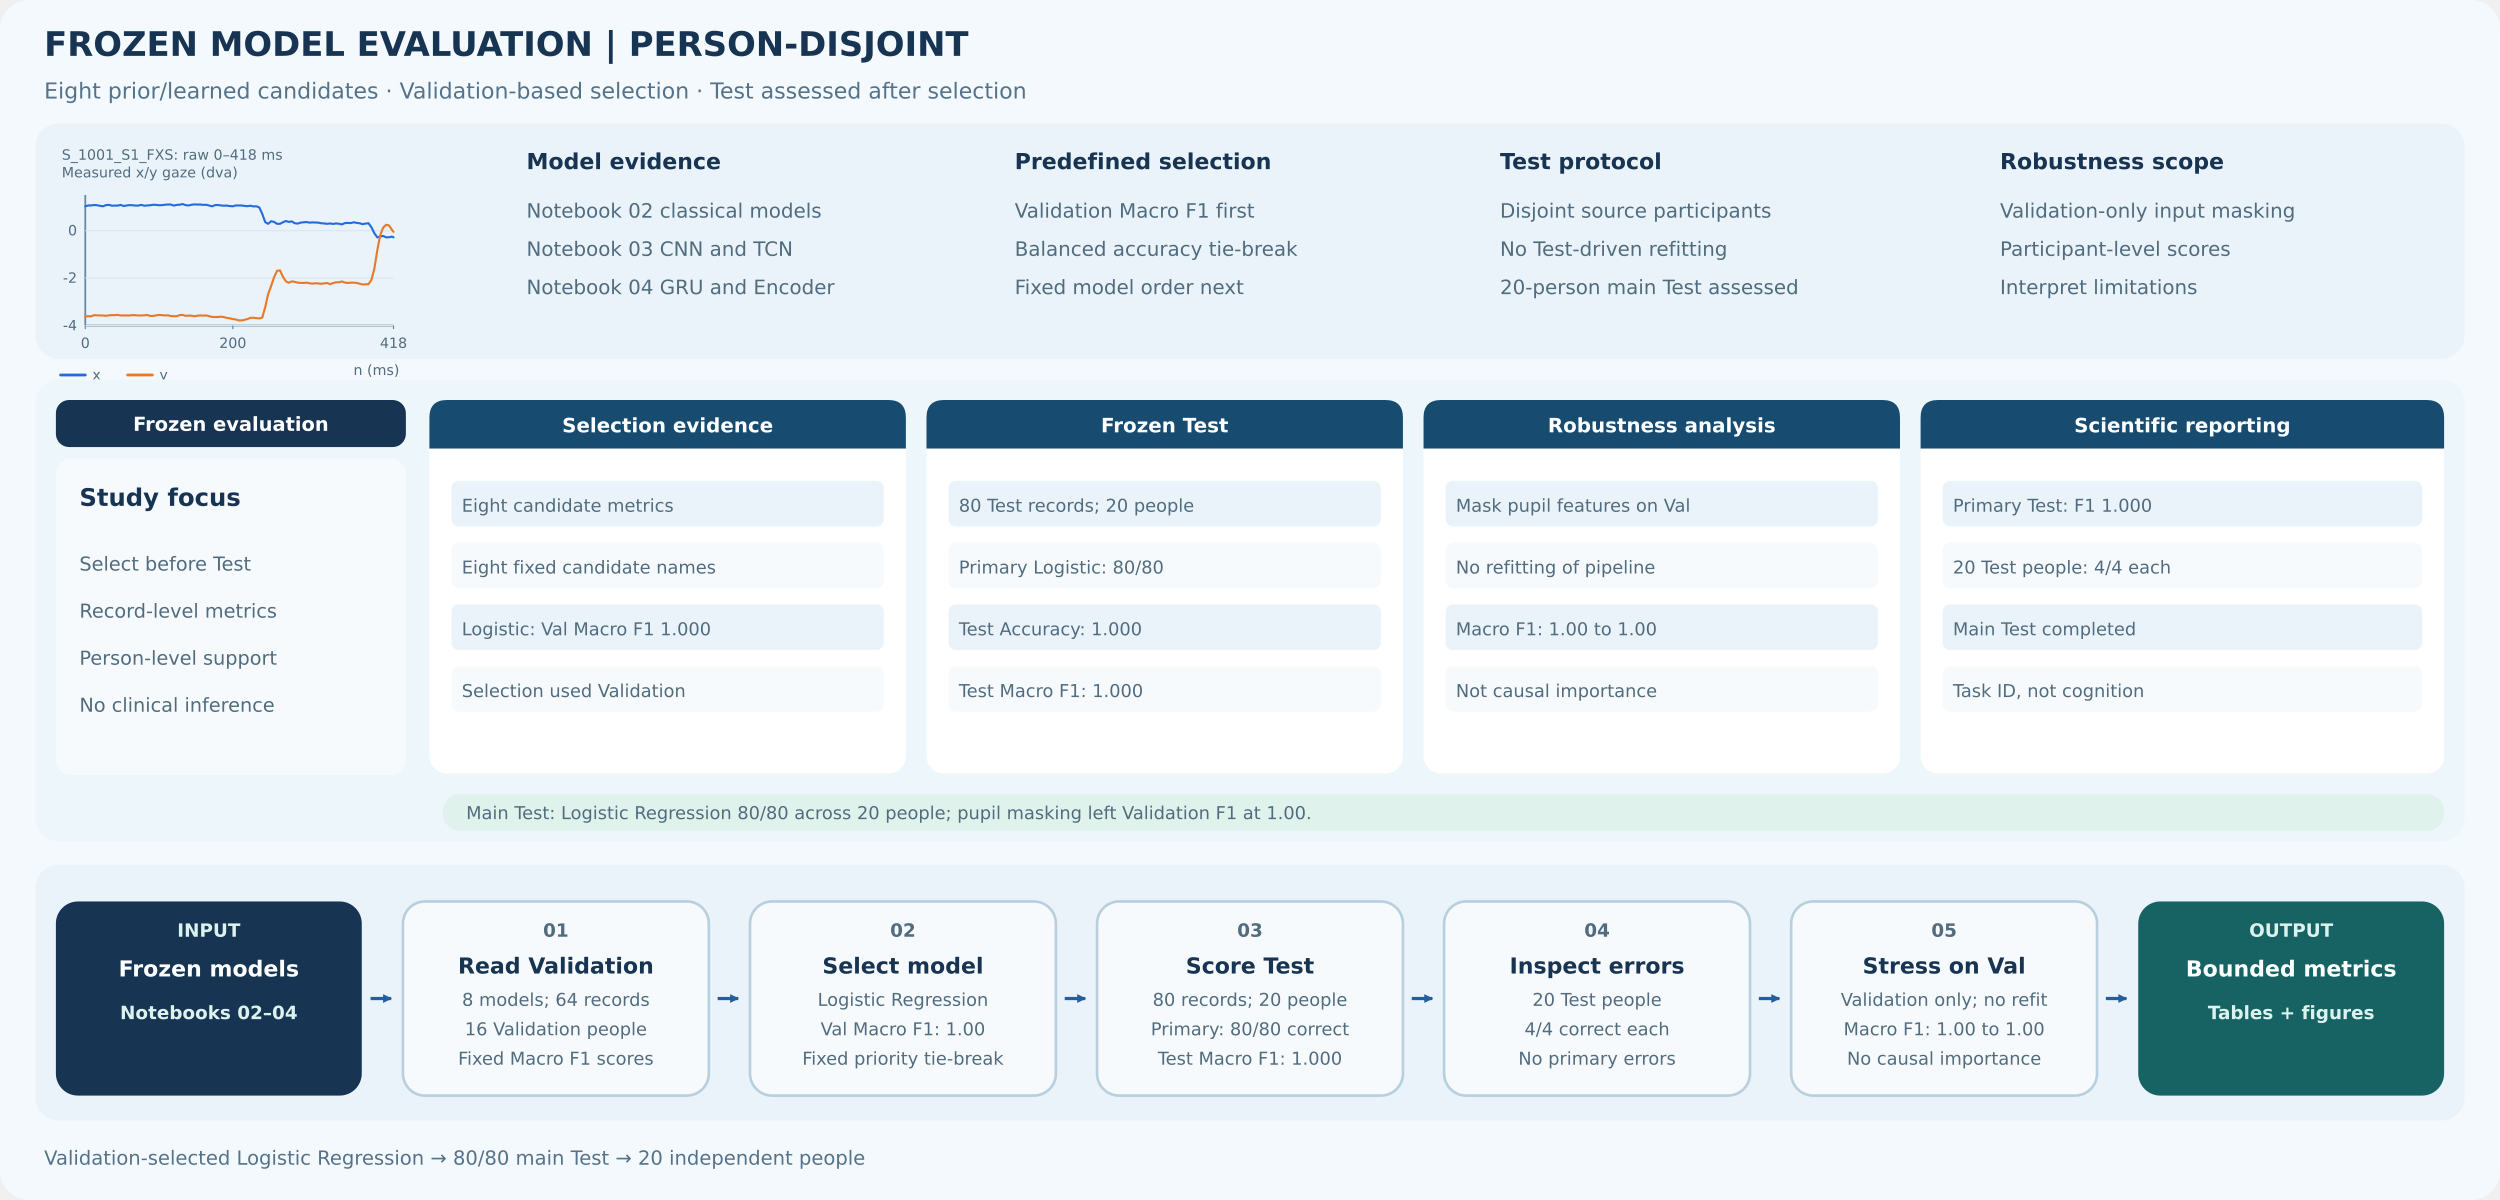
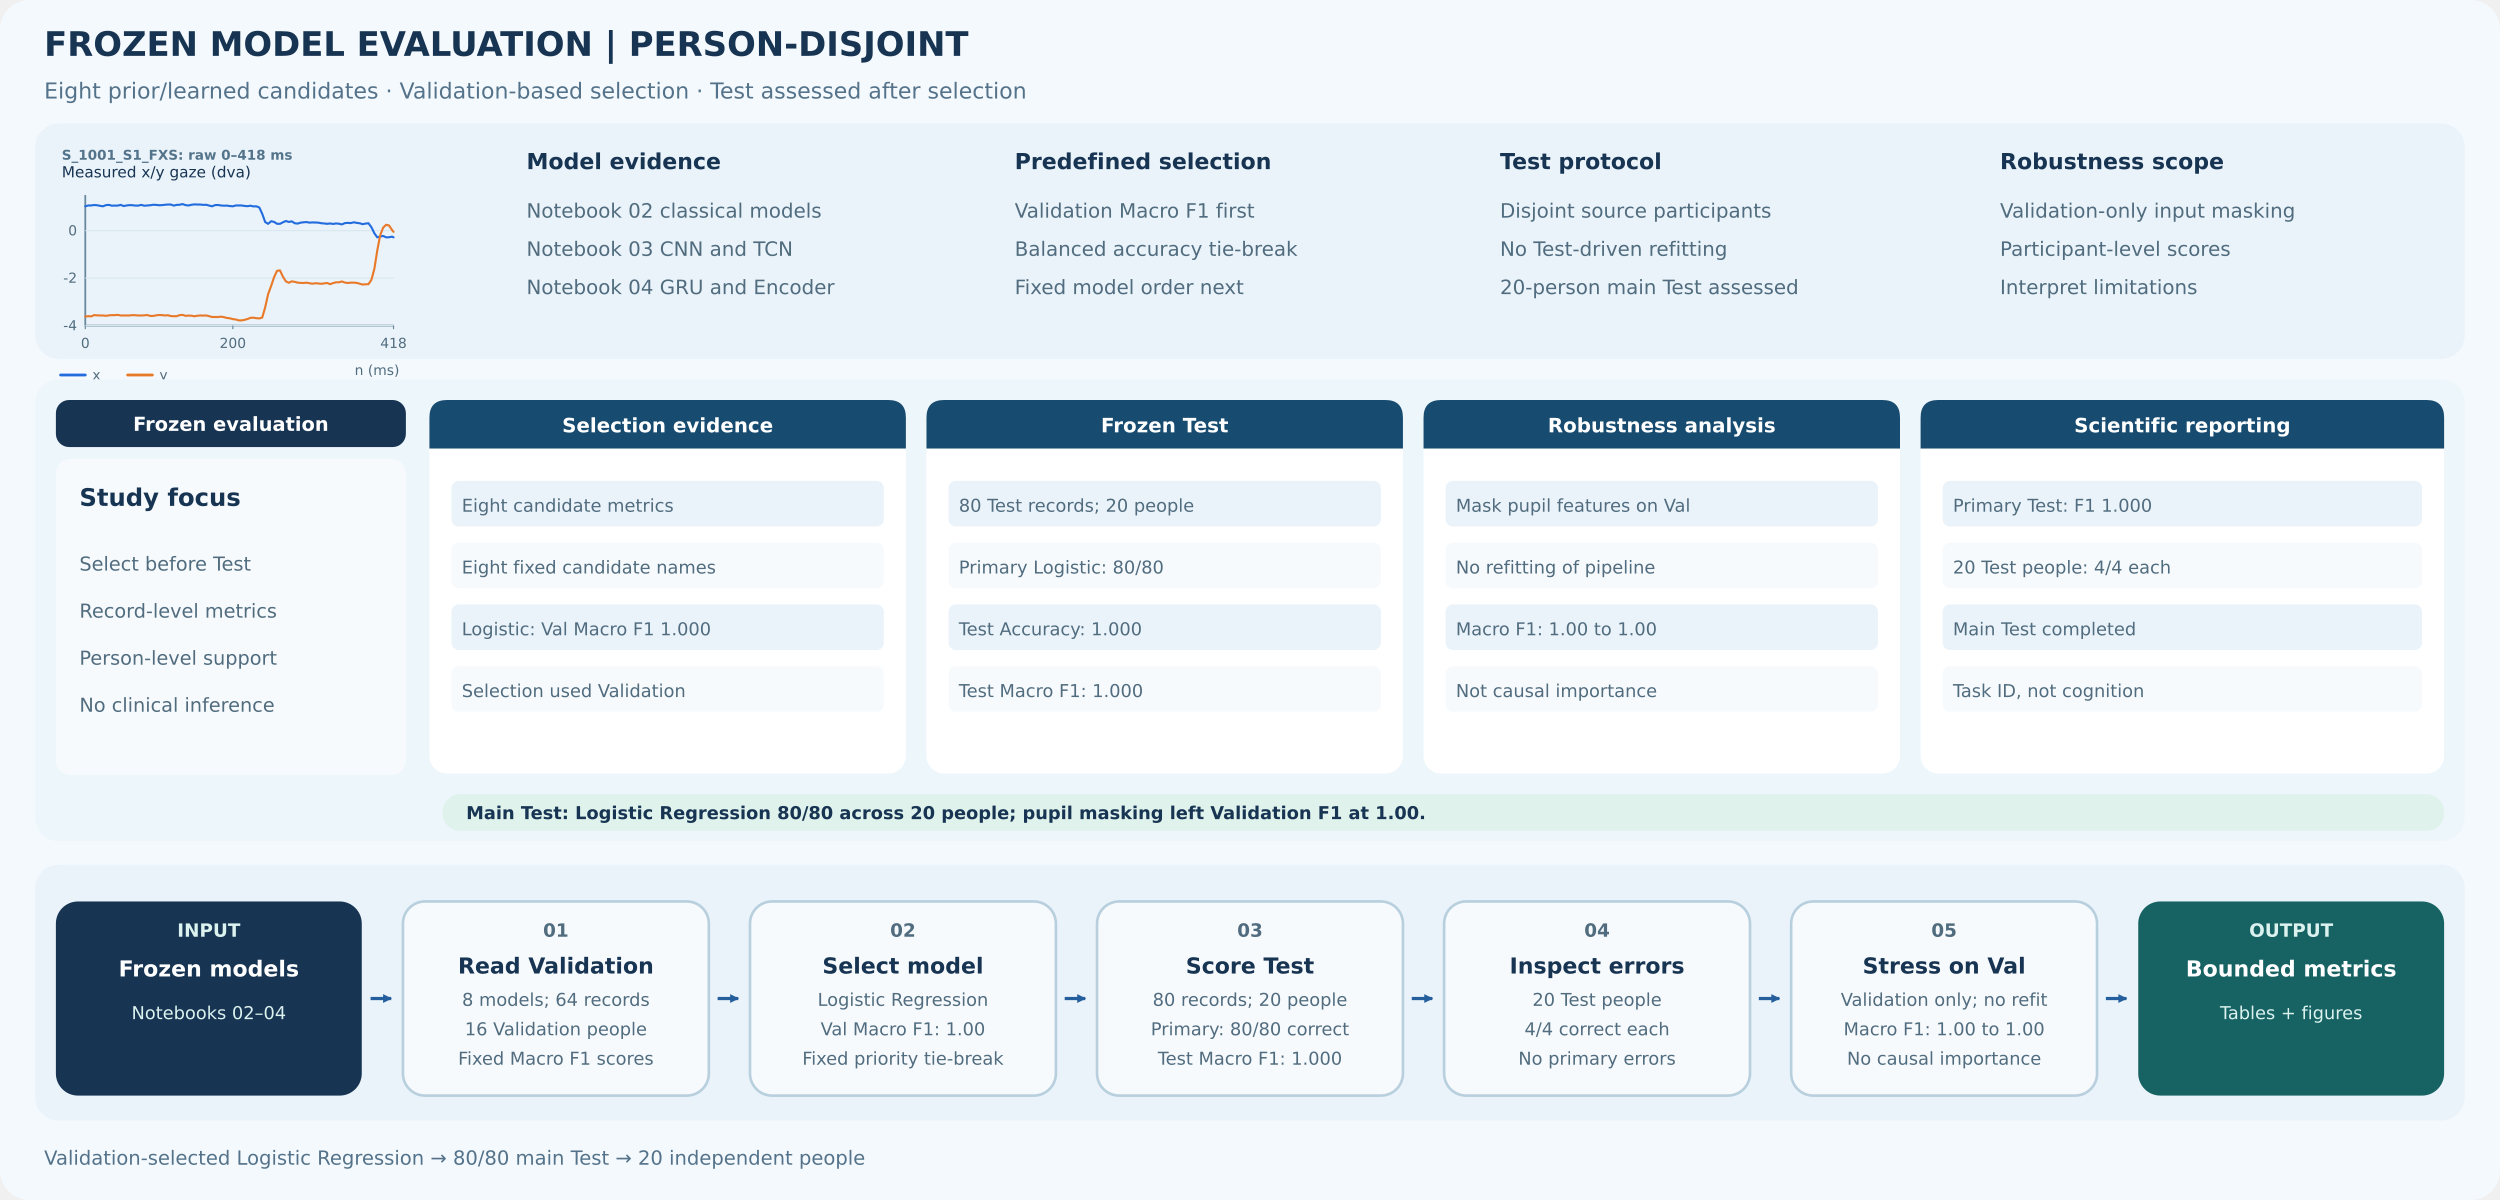
<svg xmlns="http://www.w3.org/2000/svg" width="1700" height="816" viewBox="0 0 1700 816" role="img" aria-labelledby="svg-title svg-desc">
  <defs>
    <style>
- .title{font:700 23px DejaVu Sans,Arial,sans-serif;fill:#173453}.subtitle{font:400 15px DejaVu Sans,Arial,sans-serif;fill:#54738A}.sourceheading{font:700 11.5px DejaVu Sans,Arial,sans-serif;fill:#53738A}.sourcebody{font:400 13px DejaVu Sans,Arial,sans-serif;fill:#173453}.ctxhead{font:700 15px DejaVu Sans,Arial,sans-serif;fill:#173453}.ctxbody{font:400 13.5px DejaVu Sans,Arial,sans-serif;fill:#506C7E}.focushead{font:700 16.5px DejaVu Sans,Arial,sans-serif;fill:#173453}.focusbody{font:400 13.1px DejaVu Sans,Arial,sans-serif;fill:#506C7E}.sectionlabel{font:700 13.2px DejaVu Sans,Arial,sans-serif;fill:white}.panelhead{font:700 13.5px DejaVu Sans,Arial,sans-serif;fill:white}.panelbody{font:400 12.1px DejaVu Sans,Arial,sans-serif;fill:#506C7E}.nodeid{font:700 12.5px DejaVu Sans,Arial,sans-serif;fill:#506C7E}.nodetitle{font:700 15px DejaVu Sans,Arial,sans-serif;fill:#173453}.nodedesc{font:400 12.1px DejaVu Sans,Arial,sans-serif;fill:#506C7E}.endnodeid{font:700 12.5px DejaVu Sans,Arial,sans-serif;fill:#DBF2EF}.endnodetitle{font:700 15px DejaVu Sans,Arial,sans-serif;fill:white}.footer{font:400 13.3px DejaVu Sans,Arial,sans-serif;fill:#54738A}.overview-id{font:700 11.3px DejaVu Sans,Arial,sans-serif;fill:#506C7E}.overview-title{font:700 12.9px DejaVu Sans,Arial,sans-serif;fill:#173453}.overview-body{font:400 10.9px DejaVu Sans,Arial,sans-serif;fill:#506C7E}.overview-terminal-id{font:700 11.3px DejaVu Sans,Arial,sans-serif;fill:#DBF2EF}.overview-terminal-title{font:700 12.9px DejaVu Sans,Arial,sans-serif;fill:#FFFFFF}.overview-terminal-body{font:400 10.9px DejaVu Sans,Arial,sans-serif;fill:#DBF2EF}</style>
+ text { font-family: DejaVu Sans, Arial, sans-serif; font-weight: 400; }
+ .figure-title { font-size:23px; font-weight:700; fill:#173453; }
+ .subtitle { font-size:15px; fill:#54738A; }
+ .source-heading { font-size:11.5px; font-weight:700; fill:#53738A; }
+ .source-label { font-size:13px; fill:#173453; }
+ .context-heading { font-size:15px; font-weight:700; fill:#173453; }
+ .context-body { font-size:13.5px; fill:#506C7E; }
+ .section-label { font-size:13.2px; font-weight:700; fill:#FFFFFF; }
+ .focus-heading { font-size:16.5px; font-weight:700; fill:#173453; }
+ .focus-body { font-size:13.1px; fill:#506C7E; }
+ .qualification { font-size:11.5px; font-weight:700; fill:#506C7E; }
+ .card-heading { font-size:13.5px; font-weight:700; fill:#FFFFFF; }
+ .card-body { font-size:12.1px; fill:#506C7E; }
+ .chart-label { font-size:11.8px; fill:#506C7E; }
+ .scientific-note { font-size:12.1px; font-weight:700; fill:#173453; }
+ .workflow-id { font-size:12.5px; font-weight:700; fill:#506C7E; }
+ .workflow-heading { font-size:15px; font-weight:700; fill:#173453; }
+ .workflow-body { font-size:12.1px; fill:#506C7E; }
+ .terminal-id { font-size:12.5px; font-weight:700; fill:#DBF2EF; }
+ .terminal-heading { font-size:15px; font-weight:700; fill:#FFFFFF; }
+ .terminal-body { font-size:12.1px; fill:#DBF2EF; }
+ .footer { font-size:13.3px; fill:#54738A; }
+ </style>
    <marker id="arr" markerWidth="6" markerHeight="6" refX="5.5" refY="3" orient="auto" markerUnits="userSpaceOnUse">
      <path d="M0 0 L6 3 L0 6 Z" fill="#245E9D" />
    </marker>
  </defs>
  <rect x="0" y="0" width="1700" height="816" rx="20" fill="#F4F9FD" stroke="none" stroke-width="1" />
  <g id="band-0-header">
-     <text x="30" y="38" class="title">FROZEN MODEL EVALUATION | PERSON-DISJOINT</text>
+     <text x="30" y="38" class="figure-title">FROZEN MODEL EVALUATION | PERSON-DISJOINT</text>
    <text x="30" y="67" class="subtitle">Eight prior/learned candidates · Validation-based selection · Test assessed after selection</text>
  </g>
  <g id="band-1-context">
    <rect x="24" y="84" width="1652" height="160" rx="16" fill="#EAF3FA" stroke-width="2" />
    <g id="source-record" aria-label="Measured horizontal and vertical gaze excerpt from original GazeBase record S_1001_S1_FXS" transform="translate(-204.4 -153) scale(0.8)">
-       <text x="308" y="327" class="panelbody">S_1001_S1_FXS: raw 0–418 ms</text>
-       <text x="308" y="342" class="panelbody">Measured x/y gaze (dva)</text>
+       <text x="308" y="327" class="source-heading">S_1001_S1_FXS: raw 0–418 ms</text>
+       <text x="308" y="342" class="source-label">Measured x/y gaze (dva)</text>
      <line x1="328" y1="357" x2="328" y2="468" stroke="#66879D" stroke-width="1.5" />
      <line x1="328" y1="468" x2="590" y2="468" stroke="#66879D" stroke-width="1.5" />
      <line x1="328" y1="468" x2="590" y2="468" stroke="#D9E6EF" stroke-width="1" />
-       <text x="321" y="472" class="panelbody" text-anchor="end">-4</text>
+       <text x="321" y="472" class="chart-label" text-anchor="end">-4</text>
      <line x1="328" y1="427.6" x2="590" y2="427.6" stroke="#D9E6EF" stroke-width="1" />
-       <text x="321" y="431.6" class="panelbody" text-anchor="end">-2</text>
+       <text x="321" y="431.6" class="chart-label" text-anchor="end">-2</text>
      <line x1="328" y1="387.3" x2="590" y2="387.3" stroke="#D9E6EF" stroke-width="1" />
-       <text x="321" y="391.3" class="panelbody" text-anchor="end">0</text>
+       <text x="321" y="391.3" class="chart-label" text-anchor="end">0</text>
      <line x1="328" y1="468" x2="328" y2="471" stroke="#66879D" stroke-width="1" />
-       <text x="328" y="487" class="panelbody" text-anchor="middle">0</text>
+       <text x="328" y="487" class="chart-label" text-anchor="middle">0</text>
      <line x1="453.4" y1="468" x2="453.4" y2="471" stroke="#66879D" stroke-width="1" />
-       <text x="453.4" y="487" class="panelbody" text-anchor="middle">200</text>
+       <text x="453.4" y="487" class="chart-label" text-anchor="middle">200</text>
      <line x1="590" y1="468" x2="590" y2="471" stroke="#66879D" stroke-width="1" />
-       <text x="590" y="487" class="panelbody" text-anchor="middle">418</text>
+       <text x="590" y="487" class="chart-label" text-anchor="middle">418</text>
      <path d="M328.0 366.6 L330.5 365.9 L333.0 365.9 L335.5 365.5 L338.0 365.7 L340.5 366.2 L343.0 366.6 L345.6 365.6 L348.1 365.4 L350.6 366.1 L353.1 366.0 L355.6 366.0 L358.1 365.4 L360.6 366.4 L363.1 365.9 L365.6 365.6 L368.1 365.7 L370.6 366.0 L373.1 366.0 L375.6 365.4 L378.1 366.1 L380.7 365.9 L383.2 365.7 L385.7 365.3 L388.2 365.4 L390.7 365.7 L393.2 365.6 L395.7 365.3 L398.2 365.1 L400.7 365.1 L403.2 366.0 L405.7 365.4 L408.2 365.3 L410.7 364.7 L413.2 365.6 L415.8 365.9 L418.3 365.3 L420.8 365.0 L423.3 365.1 L425.8 365.1 L428.3 365.4 L430.8 365.3 L433.3 366.0 L435.8 366.6 L438.3 365.6 L440.8 365.5 L443.3 365.9 L445.8 366.1 L448.3 366.0 L450.9 366.4 L453.4 366.6 L455.9 365.9 L458.4 365.9 L460.9 365.9 L463.4 366.3 L465.9 366.5 L468.4 366.1 L470.9 366.7 L473.4 366.6 L475.9 367.6 L478.4 373.0 L480.9 380.0 L483.4 381.5 L486.0 379.3 L488.5 379.9 L491.0 381.5 L493.5 381.5 L496.0 380.2 L498.5 379.1 L501.0 379.9 L503.5 379.4 L506.0 381.0 L508.5 381.3 L511.0 380.5 L513.5 380.2 L516.0 380.0 L518.5 380.5 L521.1 380.3 L523.6 380.4 L526.1 380.5 L528.6 381.0 L531.1 381.2 L533.6 381.5 L536.1 381.2 L538.6 381.6 L541.1 381.2 L543.6 381.4 L546.1 382.0 L548.6 380.9 L551.1 380.7 L553.6 380.9 L556.2 380.2 L558.7 380.7 L561.2 381.0 L563.7 381.8 L566.2 381.3 L568.7 381.0 L571.2 384.4 L573.7 389.5 L576.2 393.0 L578.7 392.3 L581.2 391.8 L583.7 393.0 L586.2 392.9 L588.7 392.4 L590.0 393.0" fill="none" stroke="#236CDE" stroke-width="1.8" stroke-linecap="round" stroke-linejoin="round" />
      <path d="M328.0 460.3 L330.5 460.0 L333.0 460.2 L335.5 459.1 L338.0 459.3 L340.5 459.4 L343.0 459.4 L345.6 459.7 L348.1 459.3 L350.6 459.1 L353.1 459.1 L355.6 458.9 L358.1 459.4 L360.6 459.4 L363.1 459.4 L365.6 459.4 L368.1 459.1 L370.6 459.2 L373.1 459.4 L375.6 459.4 L378.1 459.3 L380.7 459.0 L383.2 459.8 L385.7 459.8 L388.2 459.3 L390.7 459.0 L393.2 459.1 L395.7 459.4 L398.2 459.2 L400.7 459.9 L403.2 460.0 L405.7 460.0 L408.2 459.1 L410.7 458.9 L413.2 459.7 L415.8 459.5 L418.3 459.6 L420.8 460.1 L423.3 459.6 L425.8 459.4 L428.3 459.5 L430.8 459.4 L433.3 460.0 L435.8 460.7 L438.3 460.7 L440.8 460.7 L443.3 460.4 L445.8 460.8 L448.3 461.5 L450.9 461.8 L453.4 462.5 L455.9 462.8 L458.4 463.6 L460.9 463.6 L463.4 463.1 L465.9 462.4 L468.4 461.4 L470.9 461.3 L473.4 461.7 L475.9 461.9 L478.4 461.2 L480.9 452.5 L483.4 441.3 L486.0 434.2 L488.5 426.8 L491.0 421.4 L493.5 421.1 L496.0 426.5 L498.5 430.4 L501.0 431.6 L503.5 430.4 L506.0 430.8 L508.5 431.5 L511.0 431.7 L513.5 431.8 L516.0 431.5 L518.5 432.0 L521.1 432.4 L523.6 432.0 L526.1 432.2 L528.6 432.5 L531.1 432.1 L533.6 431.8 L536.1 432.8 L538.6 431.9 L541.1 431.2 L543.6 431.2 L546.1 430.5 L548.6 431.4 L551.1 431.8 L553.6 431.5 L556.2 431.5 L558.7 431.7 L561.2 432.4 L563.7 433.1 L566.2 432.9 L568.7 432.8 L571.2 429.1 L573.7 419.8 L576.2 404.0 L578.7 391.1 L581.2 384.7 L583.7 382.3 L586.2 382.9 L588.7 386.7 L590.0 388.3" fill="none" stroke="#E87929" stroke-width="1.8" stroke-linecap="round" stroke-linejoin="round" />
      <path d="M307 510 L328 510" fill="none" stroke="#236CDE" stroke-width="2.4" stroke-linecap="round" stroke-linejoin="round" />
-       <text x="334" y="514" class="panelbody">x</text>
+       <text x="334" y="514" class="chart-label">x</text>
      <path d="M364 510 L385 510" fill="none" stroke="#E87929" stroke-width="2.4" stroke-linecap="round" stroke-linejoin="round" />
-       <text x="391" y="514" class="panelbody">y</text>
-       <text x="595" y="510" class="panelbody" text-anchor="end">n (ms)</text>
+       <text x="391" y="514" class="chart-label">y</text>
+       <text x="595" y="510" class="chart-label" text-anchor="end">n (ms)</text>
    </g>
    <g id="context-1">
-       <text x="358" y="115" class="ctxhead">Model evidence</text>
-       <text x="358" y="148" class="ctxbody">Notebook 02 classical models</text>
-       <text x="358" y="174" class="ctxbody">Notebook 03 CNN and TCN</text>
-       <text x="358" y="200" class="ctxbody">Notebook 04 GRU and Encoder</text>
+       <text x="358" y="115" class="context-heading">Model evidence</text>
+       <text x="358" y="148" class="context-body">Notebook 02 classical models</text>
+       <text x="358" y="174" class="context-body">Notebook 03 CNN and TCN</text>
+       <text x="358" y="200" class="context-body">Notebook 04 GRU and Encoder</text>
    </g>
    <g id="context-2">
-       <text x="690" y="115" class="ctxhead">Predefined selection</text>
-       <text x="690" y="148" class="ctxbody">Validation Macro F1 first</text>
-       <text x="690" y="174" class="ctxbody">Balanced accuracy tie-break</text>
-       <text x="690" y="200" class="ctxbody">Fixed model order next</text>
+       <text x="690" y="115" class="context-heading">Predefined selection</text>
+       <text x="690" y="148" class="context-body">Validation Macro F1 first</text>
+       <text x="690" y="174" class="context-body">Balanced accuracy tie-break</text>
+       <text x="690" y="200" class="context-body">Fixed model order next</text>
    </g>
    <g id="context-3">
-       <text x="1020" y="115" class="ctxhead">Test protocol</text>
-       <text x="1020" y="148" class="ctxbody">Disjoint source participants</text>
-       <text x="1020" y="174" class="ctxbody">No Test-driven refitting</text>
-       <text x="1020" y="200" class="ctxbody">20-person main Test assessed</text>
+       <text x="1020" y="115" class="context-heading">Test protocol</text>
+       <text x="1020" y="148" class="context-body">Disjoint source participants</text>
+       <text x="1020" y="174" class="context-body">No Test-driven refitting</text>
+       <text x="1020" y="200" class="context-body">20-person main Test assessed</text>
    </g>
    <g id="context-4">
-       <text x="1360" y="115" class="ctxhead">Robustness scope</text>
-       <text x="1360" y="148" class="ctxbody">Validation-only input masking</text>
-       <text x="1360" y="174" class="ctxbody">Participant-level scores</text>
-       <text x="1360" y="200" class="ctxbody">Interpret limitations</text>
+       <text x="1360" y="115" class="context-heading">Robustness scope</text>
+       <text x="1360" y="148" class="context-body">Validation-only input masking</text>
+       <text x="1360" y="174" class="context-body">Participant-level scores</text>
+       <text x="1360" y="200" class="context-body">Interpret limitations</text>
    </g>
  </g>
  <g id="band-2-analysis">
    <rect x="24" y="258" width="1652" height="314" rx="16" fill="#EDF6FB" stroke-width="1.5" />
    <g id="focus">
      <rect x="38" y="272" width="238" height="32" rx="9" fill="#173453" stroke-width="1.5" />
-       <text x="157" y="293" class="sectionlabel" text-anchor="middle">Frozen evaluation</text>
+       <text x="157" y="293" class="section-label" text-anchor="middle">Frozen evaluation</text>
      <rect x="38" y="312" width="238" height="215" rx="10" fill="#F7FAFD" stroke-width="1.5" />
-       <text x="54" y="344" class="focushead">Study focus</text>
-       <text x="54" y="388" class="focusbody">Select before Test</text>
-       <text x="54" y="420" class="focusbody">Record-level metrics</text>
-       <text x="54" y="452" class="focusbody">Person-level support</text>
-       <text x="54" y="484" class="focusbody">No clinical inference</text>
+       <text x="54" y="344" class="focus-heading">Study focus</text>
+       <text x="54" y="388" class="focus-body">Select before Test</text>
+       <text x="54" y="420" class="focus-body">Record-level metrics</text>
+       <text x="54" y="452" class="focus-body">Person-level support</text>
+       <text x="54" y="484" class="focus-body">No clinical inference</text>
    </g>
    <g id="panels">
      <g id="panel-1">
        <rect x="292" y="272" width="324" height="254" rx="12" fill="#FFFFFF" stroke-width="1.5" />
        <path d="M304 272 H604 Q616 272 616 284 V305 H292 V284 Q292 272 304 272Z" fill="#174B70" />
-         <text x="454" y="294" class="panelhead" text-anchor="middle">Selection evidence</text>
+         <text x="454" y="294" class="card-heading" text-anchor="middle">Selection evidence</text>
        <g id="scientific-panel-1">
          <rect x="307" y="327" width="294" height="31" rx="5" fill="#EAF3FA" stroke-width="0" />
-           <text x="314" y="348" class="panelbody">Eight candidate metrics</text>
+           <text x="314" y="348" class="card-body">Eight candidate metrics</text>
          <rect x="307" y="369" width="294" height="31" rx="5" fill="#F7FAFD" stroke-width="0" />
-           <text x="314" y="390" class="panelbody">Eight fixed candidate names</text>
+           <text x="314" y="390" class="card-body">Eight fixed candidate names</text>
          <rect x="307" y="411" width="294" height="31" rx="5" fill="#EAF3FA" stroke-width="0" />
-           <text x="314" y="432" class="panelbody">Logistic: Val Macro F1 1.000</text>
+           <text x="314" y="432" class="card-body">Logistic: Val Macro F1 1.000</text>
          <rect x="307" y="453" width="294" height="31" rx="5" fill="#F7FAFD" stroke-width="0" />
-           <text x="314" y="474" class="panelbody">Selection used Validation</text>
+           <text x="314" y="474" class="card-body">Selection used Validation</text>
        </g>
      </g>
      <g id="panel-2">
        <rect x="630" y="272" width="324" height="254" rx="12" fill="#FFFFFF" stroke-width="1.5" />
        <path d="M642 272 H942 Q954 272 954 284 V305 H630 V284 Q630 272 642 272Z" fill="#174B70" />
-         <text x="792" y="294" class="panelhead" text-anchor="middle">Frozen Test</text>
+         <text x="792" y="294" class="card-heading" text-anchor="middle">Frozen Test</text>
        <g id="scientific-panel-2">
          <rect x="645" y="327" width="294" height="31" rx="5" fill="#EAF3FA" stroke-width="0" />
-           <text x="652" y="348" class="panelbody">80 Test records; 20 people</text>
+           <text x="652" y="348" class="card-body">80 Test records; 20 people</text>
          <rect x="645" y="369" width="294" height="31" rx="5" fill="#F7FAFD" stroke-width="0" />
-           <text x="652" y="390" class="panelbody">Primary Logistic: 80/80</text>
+           <text x="652" y="390" class="card-body">Primary Logistic: 80/80</text>
          <rect x="645" y="411" width="294" height="31" rx="5" fill="#EAF3FA" stroke-width="0" />
-           <text x="652" y="432" class="panelbody">Test Accuracy: 1.000</text>
+           <text x="652" y="432" class="card-body">Test Accuracy: 1.000</text>
          <rect x="645" y="453" width="294" height="31" rx="5" fill="#F7FAFD" stroke-width="0" />
-           <text x="652" y="474" class="panelbody">Test Macro F1: 1.000</text>
+           <text x="652" y="474" class="card-body">Test Macro F1: 1.000</text>
        </g>
      </g>
      <g id="panel-3">
        <rect x="968" y="272" width="324" height="254" rx="12" fill="#FFFFFF" stroke-width="1.5" />
        <path d="M980 272 H1280 Q1292 272 1292 284 V305 H968 V284 Q968 272 980 272Z" fill="#174B70" />
-         <text x="1130" y="294" class="panelhead" text-anchor="middle">Robustness analysis</text>
+         <text x="1130" y="294" class="card-heading" text-anchor="middle">Robustness analysis</text>
        <g id="scientific-panel-3">
          <rect x="983" y="327" width="294" height="31" rx="5" fill="#EAF3FA" stroke-width="0" />
-           <text x="990" y="348" class="panelbody">Mask pupil features on Val</text>
+           <text x="990" y="348" class="card-body">Mask pupil features on Val</text>
          <rect x="983" y="369" width="294" height="31" rx="5" fill="#F7FAFD" stroke-width="0" />
-           <text x="990" y="390" class="panelbody">No refitting of pipeline</text>
+           <text x="990" y="390" class="card-body">No refitting of pipeline</text>
          <rect x="983" y="411" width="294" height="31" rx="5" fill="#EAF3FA" stroke-width="0" />
-           <text x="990" y="432" class="panelbody">Macro F1: 1.00 to 1.00</text>
+           <text x="990" y="432" class="card-body">Macro F1: 1.00 to 1.00</text>
          <rect x="983" y="453" width="294" height="31" rx="5" fill="#F7FAFD" stroke-width="0" />
-           <text x="990" y="474" class="panelbody">Not causal importance</text>
+           <text x="990" y="474" class="card-body">Not causal importance</text>
        </g>
      </g>
      <g id="panel-4">
        <rect x="1306" y="272" width="356" height="254" rx="12" fill="#FFFFFF" stroke-width="1.5" />
        <path d="M1318 272 H1650 Q1662 272 1662 284 V305 H1306 V284 Q1306 272 1318 272Z" fill="#174B70" />
-         <text x="1484" y="294" class="panelhead" text-anchor="middle">Scientific reporting</text>
+         <text x="1484" y="294" class="card-heading" text-anchor="middle">Scientific reporting</text>
        <g id="scientific-panel-4">
          <rect x="1321" y="327" width="326" height="31" rx="5" fill="#EAF3FA" stroke-width="0" />
-           <text x="1328" y="348" class="panelbody">Primary Test: F1 1.000</text>
+           <text x="1328" y="348" class="card-body">Primary Test: F1 1.000</text>
          <rect x="1321" y="369" width="326" height="31" rx="5" fill="#F7FAFD" stroke-width="0" />
-           <text x="1328" y="390" class="panelbody">20 Test people: 4/4 each</text>
+           <text x="1328" y="390" class="card-body">20 Test people: 4/4 each</text>
          <rect x="1321" y="411" width="326" height="31" rx="5" fill="#EAF3FA" stroke-width="0" />
-           <text x="1328" y="432" class="panelbody">Main Test completed</text>
+           <text x="1328" y="432" class="card-body">Main Test completed</text>
          <rect x="1321" y="453" width="326" height="31" rx="5" fill="#F7FAFD" stroke-width="0" />
-           <text x="1328" y="474" class="panelbody">Task ID, not cognition</text>
+           <text x="1328" y="474" class="card-body">Task ID, not cognition</text>
        </g>
      </g>
    </g>
    <g id="scientific-note">
      <rect x="301" y="540" width="1361" height="25" rx="12" fill="#E0F2EC" stroke-width="1.5" />
-       <text x="317" y="557" class="panelbody">Main Test: Logistic Regression 80/80 across 20 people; pupil masking left Validation F1 at 1.00.</text>
+       <text x="317" y="557" class="scientific-note">Main Test: Logistic Regression 80/80 across 20 people; pupil masking left Validation F1 at 1.00.</text>
    </g>
  </g>
  <g id="band-3-workflow">
    <rect x="24" y="588" width="1652" height="174" rx="16" fill="#EAF3FA" stroke-width="2" />
    <g id="nodes">
      <g id="node-0">
        <rect x="38" y="613" width="208" height="132" rx="15" fill="#173453" stroke-width="1.8" />
-         <text x="142" y="637" class="endnodeid" text-anchor="middle">INPUT</text>
-         <text x="142" y="664" class="endnodetitle" text-anchor="middle">Frozen models</text>
-         <text x="142" y="693" class="endnodeid" text-anchor="middle">Notebooks 02–04</text>
+         <text x="142" y="637" class="terminal-id" text-anchor="middle">INPUT</text>
+         <text x="142" y="664" class="terminal-heading" text-anchor="middle">Frozen models</text>
+         <text x="142" y="693" class="terminal-body" text-anchor="middle">Notebooks 02–04</text>
      </g>
      <g id="node-1">
        <rect x="274" y="613" width="208" height="132" rx="15" fill="#F7FAFD" stroke="#B8CFDE" stroke-width="1.8" />
-         <text x="378" y="637" class="nodeid" text-anchor="middle">01</text>
-         <text x="378" y="662" class="nodetitle" text-anchor="middle">Read Validation</text>
-         <text x="378" y="684" class="nodedesc" text-anchor="middle">8 models; 64 records</text>
-         <text x="378" y="704" class="nodedesc" text-anchor="middle">16 Validation people</text>
-         <text x="378" y="724" class="nodedesc" text-anchor="middle">Fixed Macro F1 scores</text>
+         <text x="378" y="637" class="workflow-id" text-anchor="middle">01</text>
+         <text x="378" y="662" class="workflow-heading" text-anchor="middle">Read Validation</text>
+         <text x="378" y="684" class="workflow-body" text-anchor="middle">8 models; 64 records</text>
+         <text x="378" y="704" class="workflow-body" text-anchor="middle">16 Validation people</text>
+         <text x="378" y="724" class="workflow-body" text-anchor="middle">Fixed Macro F1 scores</text>
      </g>
      <g id="node-2">
        <rect x="510" y="613" width="208" height="132" rx="15" fill="#F7FAFD" stroke="#B8CFDE" stroke-width="1.8" />
-         <text x="614" y="637" class="nodeid" text-anchor="middle">02</text>
-         <text x="614" y="662" class="nodetitle" text-anchor="middle">Select model</text>
-         <text x="614" y="684" class="nodedesc" text-anchor="middle">Logistic Regression</text>
-         <text x="614" y="704" class="nodedesc" text-anchor="middle">Val Macro F1: 1.00</text>
-         <text x="614" y="724" class="nodedesc" text-anchor="middle">Fixed priority tie-break</text>
+         <text x="614" y="637" class="workflow-id" text-anchor="middle">02</text>
+         <text x="614" y="662" class="workflow-heading" text-anchor="middle">Select model</text>
+         <text x="614" y="684" class="workflow-body" text-anchor="middle">Logistic Regression</text>
+         <text x="614" y="704" class="workflow-body" text-anchor="middle">Val Macro F1: 1.00</text>
+         <text x="614" y="724" class="workflow-body" text-anchor="middle">Fixed priority tie-break</text>
      </g>
      <g id="node-3">
        <rect x="746" y="613" width="208" height="132" rx="15" fill="#F7FAFD" stroke="#B8CFDE" stroke-width="1.8" />
-         <text x="850" y="637" class="nodeid" text-anchor="middle">03</text>
-         <text x="850" y="662" class="nodetitle" text-anchor="middle">Score Test</text>
-         <text x="850" y="684" class="nodedesc" text-anchor="middle">80 records; 20 people</text>
-         <text x="850" y="704" class="nodedesc" text-anchor="middle">Primary: 80/80 correct</text>
-         <text x="850" y="724" class="nodedesc" text-anchor="middle">Test Macro F1: 1.000</text>
+         <text x="850" y="637" class="workflow-id" text-anchor="middle">03</text>
+         <text x="850" y="662" class="workflow-heading" text-anchor="middle">Score Test</text>
+         <text x="850" y="684" class="workflow-body" text-anchor="middle">80 records; 20 people</text>
+         <text x="850" y="704" class="workflow-body" text-anchor="middle">Primary: 80/80 correct</text>
+         <text x="850" y="724" class="workflow-body" text-anchor="middle">Test Macro F1: 1.000</text>
      </g>
      <g id="node-4">
        <rect x="982" y="613" width="208" height="132" rx="15" fill="#F7FAFD" stroke="#B8CFDE" stroke-width="1.8" />
-         <text x="1086" y="637" class="nodeid" text-anchor="middle">04</text>
-         <text x="1086" y="662" class="nodetitle" text-anchor="middle">Inspect errors</text>
-         <text x="1086" y="684" class="nodedesc" text-anchor="middle">20 Test people</text>
-         <text x="1086" y="704" class="nodedesc" text-anchor="middle">4/4 correct each</text>
-         <text x="1086" y="724" class="nodedesc" text-anchor="middle">No primary errors</text>
+         <text x="1086" y="637" class="workflow-id" text-anchor="middle">04</text>
+         <text x="1086" y="662" class="workflow-heading" text-anchor="middle">Inspect errors</text>
+         <text x="1086" y="684" class="workflow-body" text-anchor="middle">20 Test people</text>
+         <text x="1086" y="704" class="workflow-body" text-anchor="middle">4/4 correct each</text>
+         <text x="1086" y="724" class="workflow-body" text-anchor="middle">No primary errors</text>
      </g>
      <g id="node-5">
        <rect x="1218" y="613" width="208" height="132" rx="15" fill="#F7FAFD" stroke="#B8CFDE" stroke-width="1.8" />
-         <text x="1322" y="637" class="nodeid" text-anchor="middle">05</text>
-         <text x="1322" y="662" class="nodetitle" text-anchor="middle">Stress on Val</text>
-         <text x="1322" y="684" class="nodedesc" text-anchor="middle">Validation only; no refit</text>
-         <text x="1322" y="704" class="nodedesc" text-anchor="middle">Macro F1: 1.00 to 1.00</text>
-         <text x="1322" y="724" class="nodedesc" text-anchor="middle">No causal importance</text>
+         <text x="1322" y="637" class="workflow-id" text-anchor="middle">05</text>
+         <text x="1322" y="662" class="workflow-heading" text-anchor="middle">Stress on Val</text>
+         <text x="1322" y="684" class="workflow-body" text-anchor="middle">Validation only; no refit</text>
+         <text x="1322" y="704" class="workflow-body" text-anchor="middle">Macro F1: 1.00 to 1.00</text>
+         <text x="1322" y="724" class="workflow-body" text-anchor="middle">No causal importance</text>
      </g>
      <g id="node-6">
        <rect x="1454" y="613" width="208" height="132" rx="15" fill="#176363" stroke-width="1.8" />
-         <text x="1558" y="637" class="endnodeid" text-anchor="middle">OUTPUT</text>
-         <text x="1558" y="664" class="endnodetitle" text-anchor="middle">Bounded metrics</text>
-         <text x="1558" y="693" class="endnodeid" text-anchor="middle">Tables + figures</text>
+         <text x="1558" y="637" class="terminal-id" text-anchor="middle">OUTPUT</text>
+         <text x="1558" y="664" class="terminal-heading" text-anchor="middle">Bounded metrics</text>
+         <text x="1558" y="693" class="terminal-body" text-anchor="middle">Tables + figures</text>
      </g>
    </g>
    <g id="connectors">
      <line x1="252" y1="679" x2="266" y2="679" stroke="#245E9D" stroke-width="2.2" marker-end="url(#arr)" />
      <line x1="488" y1="679" x2="502" y2="679" stroke="#245E9D" stroke-width="2.2" marker-end="url(#arr)" />
      <line x1="724" y1="679" x2="738" y2="679" stroke="#245E9D" stroke-width="2.2" marker-end="url(#arr)" />
      <line x1="960" y1="679" x2="974" y2="679" stroke="#245E9D" stroke-width="2.2" marker-end="url(#arr)" />
      <line x1="1196" y1="679" x2="1210" y2="679" stroke="#245E9D" stroke-width="2.2" marker-end="url(#arr)" />
      <line x1="1432" y1="679" x2="1446" y2="679" stroke="#245E9D" stroke-width="2.2" marker-end="url(#arr)" />
    </g>
  </g>
  <g id="band-4-summary">
    <text x="30" y="792" class="footer">Validation-selected Logistic Regression → 80/80 main Test → 20 independent people</text>
  </g>
</svg>
